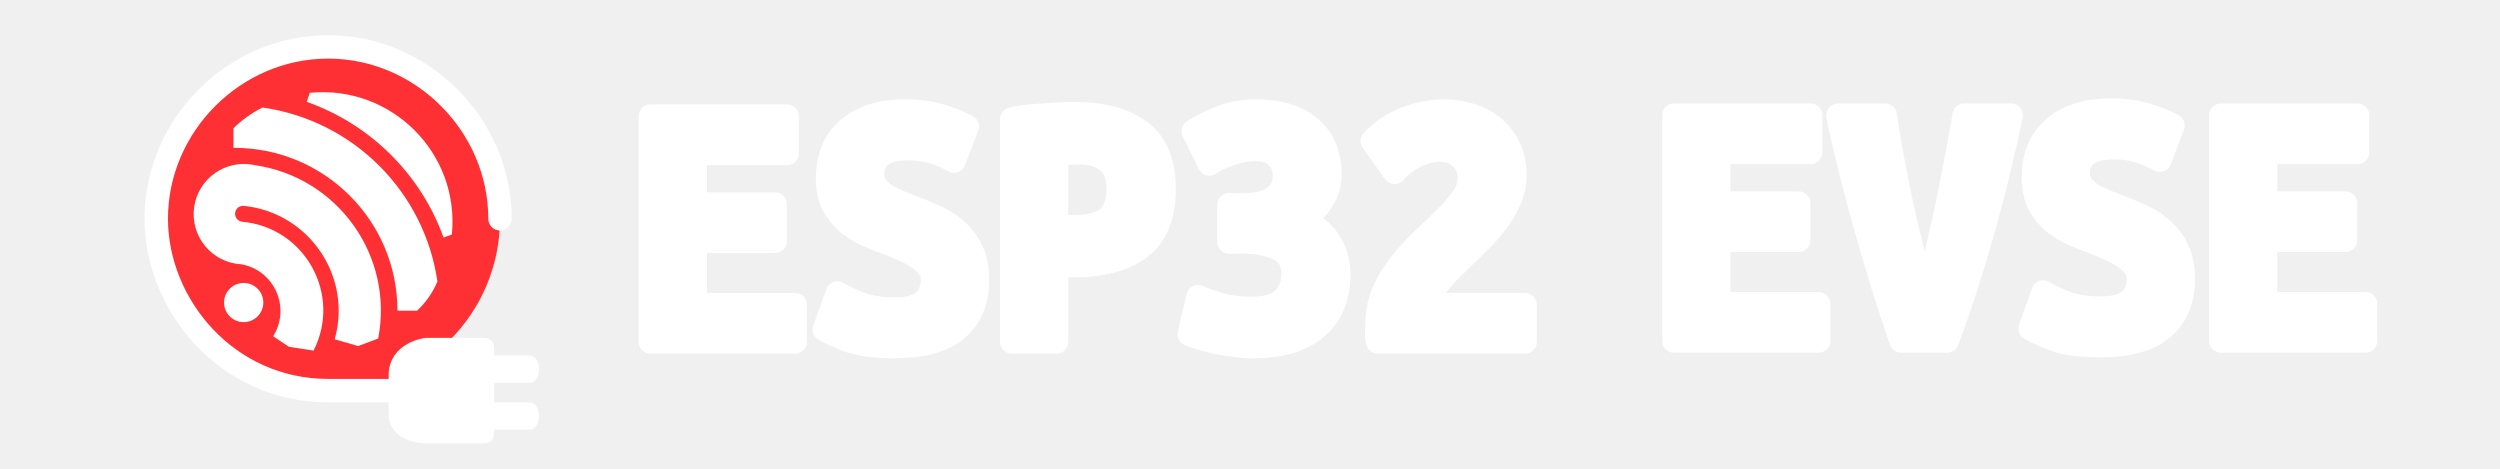
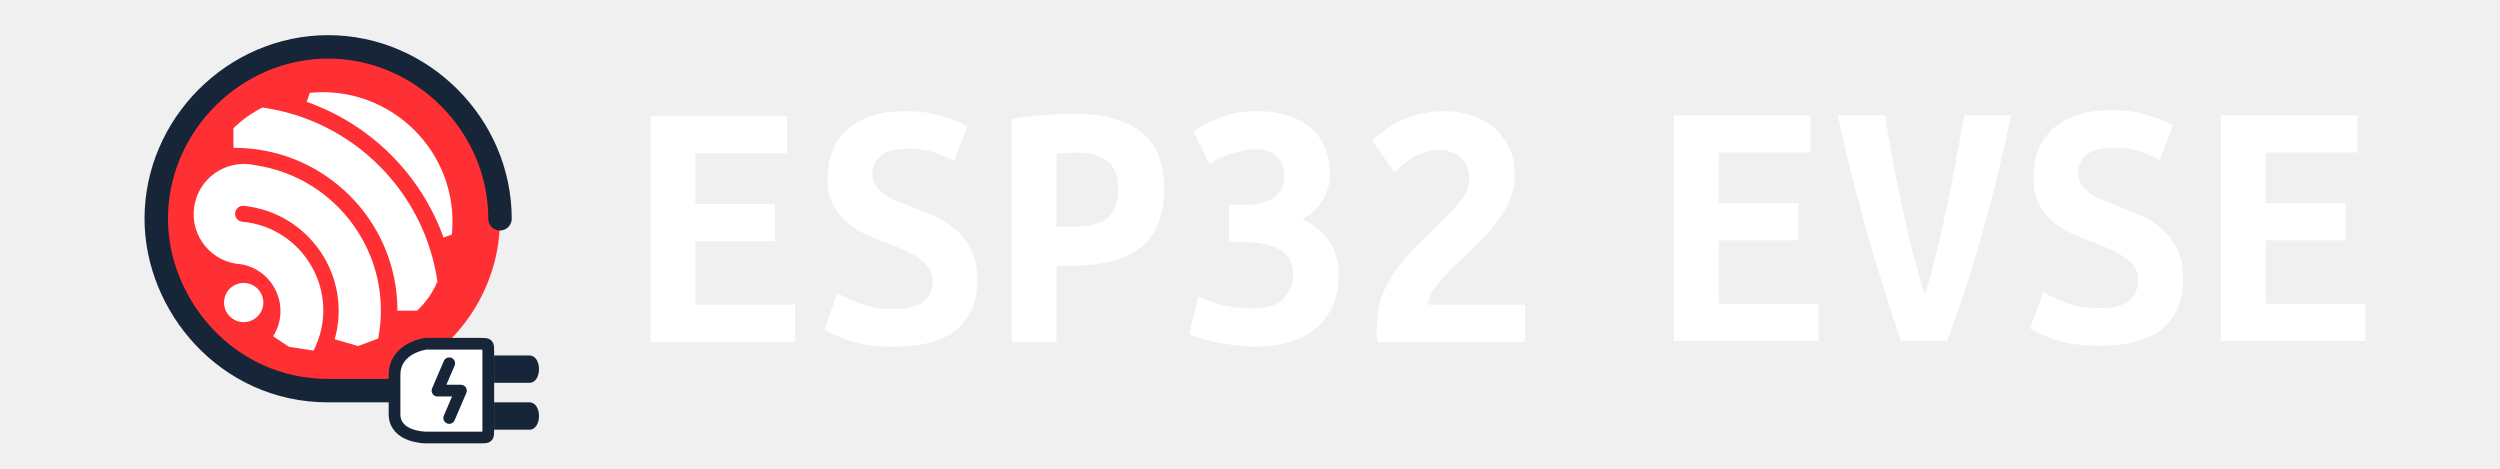
<svg xmlns="http://www.w3.org/2000/svg" viewBox="0 0 320 60" version="1.1" id="svg22" xml:space="preserve" width="800" height="150">
  <defs id="defs26" />
  <circle style="fill:#ff3034;fill-opacity:1;stroke:none;stroke-width:4.072;stroke-linecap:round;stroke-dasharray:none;stroke-opacity:1" id="path21897" cx="42" cy="28" r="22" />
-   <path style="fill:none;fill-opacity:1;stroke:#ffffff;stroke-width:3;stroke-linecap:round;stroke-linejoin:round;stroke-dasharray:none;stroke-opacity:1" d="M 64,28 C 64,16 54,6 42,6 30,6 20,16 20,28 c 0,11 9,22 22,22 h 8" id="path33833" />
+   <path style="fill:none;fill-opacity:1;stroke:#162537;stroke-width:3;stroke-linecap:round;stroke-linejoin:round;stroke-dasharray:none;stroke-opacity:1" d="M 64,28 C 64,16 54,6 42,6 30,6 20,16 20,28 c 0,11 9,22 22,22 h 8" id="path33833" />
  <path fill="#ffffff" d="m 33.703,38.677 c -0.027,-1.376 -1.159,-2.473 -2.538,-2.46 -1.379,0.013 -2.488,1.132 -2.488,2.508 0,1.376 1.109,2.495 2.488,2.508 1.379,0.013 2.512,-1.084 2.538,-2.46 M 56,36.096 C 54.336,24.518 45.215,15.422 33.607,13.762 c -1.374,0.682 -2.631,1.578 -3.724,2.653 v 2.508 c 11.577,-0.053 20.991,9.292 20.991,20.839 h 2.515 C 54.52,38.711 55.411,37.427 56,36 M 39.652,11.88 39.265,13.038 c 8.152,2.876 14.579,9.251 17.509,17.366 l 1.064,-0.386 C 58.864,19.607 50.092,10.857 39.652,11.88 Z m 0.484,32.995 c 3.664,-7.193 -1.13,-15.8 -9.19,-16.498 -0.549,-0.092 -0.924,-0.604 -0.845,-1.154 0.079,-0.55 0.582,-0.936 1.135,-0.872 8.334,0.884 13.87,9.028 11.608,17.077 l 2.999,0.868 2.563,-0.965 c 2.045,-10.527 -5.132,-20.626 -15.767,-22.19 -3.681,-0.823 -7.28,1.671 -7.791,5.399 -0.512,3.728 2.283,7.094 6.05,7.288 4.24,0.774 6.357,5.574 4.063,9.214 l 2.031,1.351 z" id="path20" style="stroke-width:0.097" />
  <g id="g66457" transform="matrix(0.1,0,0,0.1,2.999999,-2)">
    <g id="g445" transform="translate(100,5)">
-       <path style="fill:#ffffff;fill-opacity:1;stroke:#ffffff;stroke-width:0;stroke-dasharray:none;stroke-opacity:1" d="m 547.589,470 h -45.179 v 35 h 45.179 c 16.429,0 16.429,-35 0,-35 z" id="path6971-3-5-3-9" />
-       <path style="fill:#ffffff;fill-opacity:1;stroke:#ffffff;stroke-width:0;stroke-dasharray:none;stroke-opacity:1" d="m 547.589,530 h -45.179 v 35 h 45.179 c 16.429,0 16.429,-35 0,-35 z" id="path6971-3-5-3-9-32" />
-       <path style="display:inline;fill:#ffffff;fill-opacity:1;stroke:#ffffff;stroke-width:15;stroke-linecap:butt;stroke-linejoin:round;stroke-dasharray:none;stroke-opacity:1" d="m 415,455 h 70 c 10,0 10,0 10,10 v 100 c 0,10.001 0,10 -10,10 h -70 c 0,0 -40,0 -40,-30 v -50 c 0,-35 40,-40 40,-40 z" id="path6971-2" />
-       <path style="fill:#ffffff;fill-opacity:1;stroke:#ffffff;stroke-width:15;stroke-linecap:round;stroke-linejoin:round;stroke-dasharray:none;stroke-opacity:1" d="m 445,480 -15,35 h 30 l -15,35" id="path53923" />
+       <path style="fill:#162537;fill-opacity:1;stroke:#162537;stroke-width:0;stroke-dasharray:none;stroke-opacity:1" d="m 547.589,470 h -45.179 v 35 h 45.179 c 16.429,0 16.429,-35 0,-35 z" id="path6971-3-5-3-9" />
+       <path style="fill:#162537;fill-opacity:1;stroke:#162537;stroke-width:0;stroke-dasharray:none;stroke-opacity:1" d="m 547.589,530 h -45.179 v 35 h 45.179 c 16.429,0 16.429,-35 0,-35 z" id="path6971-3-5-3-9-32" />
+       <path style="fill:#ffffff;fill-opacity:1;stroke:#162537;stroke-width:15;stroke-linecap:butt;stroke-linejoin:round;stroke-dasharray:none;stroke-opacity:1" d="m 415,455 h 70 c 10,0 10,0 10,10 v 100 c 0,10.001 0,10 -10,10 h -70 c 0,0 -40,0 -40,-30 v -50 c 0,-35 40,-40 40,-40 z" id="path6971-2" />
+       <path style="fill:none;fill-opacity:1;stroke:#162537;stroke-width:15;stroke-linecap:round;stroke-linejoin:round;stroke-dasharray:none;stroke-opacity:1" d="m 445,480 -15,35 h 30 l -15,35" id="path53923" />
    </g>
  </g>
-   <g id="g439" transform="translate(0.99362,0.119991)" style="stroke:#ffffff;fill:#ffffff">
-     <path d="M 82.26,43.64 V 14.753 h 17.5 v 4.76 H 88 V 26 h 10.22 v 4.76 H 88 v 8.12 h 12.787 v 4.76 z" id="path304" style="font-weight:bold;font-size:46.667px;font-family:'Ubuntu Mono';-inkscape-font-specification:'Ubuntu Mono, Bold';fill:#ffffff;stroke-width:3;stroke-linecap:round;stroke-linejoin:round;stroke:#ffffff" />
-     <path d="m 113.48,39.44 q 1.447,0 2.38,-0.28 0.98,-0.327 1.54,-0.84 0.56,-0.56 0.747,-1.213 0.233,-0.7 0.233,-1.4 0,-0.887 -0.513,-1.587 -0.513,-0.7 -1.307,-1.213 -0.793,-0.56 -1.773,-0.98 -0.98,-0.467 -1.96,-0.84 -1.307,-0.467 -2.707,-1.073 -1.4,-0.607 -2.567,-1.54 -1.12,-0.933 -1.867,-2.287 -0.747,-1.4 -0.747,-3.453 0,-4.06 2.613,-6.347 2.66,-2.287 7.28,-2.287 2.66,0 4.62,0.607 2.007,0.607 3.36,1.353 l -1.68,4.433 q -1.167,-0.653 -2.613,-1.12 -1.4,-0.467 -3.267,-0.467 -4.573,0 -4.573,3.313 0,0.84 0.467,1.493 0.467,0.607 1.167,1.12 0.747,0.467 1.633,0.84 0.933,0.373 1.82,0.7 1.353,0.513 2.8,1.167 1.493,0.607 2.707,1.68 1.26,1.027 2.053,2.613 0.793,1.54 0.793,3.92 0,4.06 -2.66,6.3 -2.613,2.193 -7.98,2.193 -3.593,0 -5.74,-0.747 -2.147,-0.793 -3.22,-1.447 l 1.68,-4.667 q 1.26,0.747 2.987,1.4 1.773,0.653 4.293,0.653 z" id="path306" style="font-weight:bold;font-size:46.667px;font-family:'Ubuntu Mono';-inkscape-font-specification:'Ubuntu Mono, Bold';fill:#ffffff;stroke-width:3;stroke-linecap:round;stroke-linejoin:round;stroke:#ffffff" />
-     <path d="m 136.44,14.427 q 5.507,0 8.54,2.287 3.033,2.24 3.033,7.373 0,5.18 -3.08,7.513 -3.033,2.287 -8.633,2.287 h -2.053 v 9.753 h -5.74 V 15.127 q 0.84,-0.187 1.867,-0.327 1.073,-0.14 2.147,-0.187 1.073,-0.093 2.1,-0.14 1.027,-0.047 1.82,-0.047 z m 0.653,4.993 q -0.513,0 -1.447,0.047 -0.887,0 -1.4,0.093 v 9.333 h 2.333 q 2.753,0 4.153,-1.073 1.4,-1.12 1.4,-3.78 0,-2.52 -1.4,-3.547 -1.353,-1.073 -3.64,-1.073 z" id="path308" style="font-weight:bold;font-size:46.667px;font-family:'Ubuntu Mono';-inkscape-font-specification:'Ubuntu Mono, Bold';fill:#ffffff;stroke-width:3;stroke-linecap:round;stroke-linejoin:round;stroke:#ffffff" />
-     <path d="m 159.26,44.247 q -1.073,0 -2.287,-0.187 -1.167,-0.14 -2.287,-0.373 -1.073,-0.233 -2.007,-0.513 -0.933,-0.28 -1.447,-0.513 l 1.12,-4.807 q 1.073,0.467 2.753,0.98 1.727,0.513 4.107,0.513 2.94,0 4.107,-1.26 1.213,-1.26 1.213,-3.127 0,-2.287 -1.82,-3.173 -1.82,-0.933 -4.62,-0.933 h -1.773 v -4.76 h 2.147 q 0.887,0 1.773,-0.187 Q 161.126,25.72 161.826,25.3 q 0.7,-0.42 1.12,-1.12 0.467,-0.7 0.467,-1.773 0,-1.587 -0.98,-2.473 -0.933,-0.933 -2.613,-0.933 -1.633,0 -3.267,0.56 -1.587,0.513 -2.753,1.307 l -2.053,-4.2 q 1.26,-0.84 3.313,-1.68 2.1,-0.887 4.713,-0.887 2.427,0 4.2,0.607 1.82,0.607 2.987,1.727 1.167,1.073 1.727,2.567 0.56,1.493 0.56,3.22 0,1.727 -0.98,3.313 -0.98,1.587 -2.613,2.427 2.24,0.933 3.453,2.753 1.26,1.82 1.26,4.34 0,2.007 -0.653,3.687 -0.653,1.68 -2.007,2.94 -1.353,1.213 -3.453,1.913 -2.1,0.653 -4.993,0.653 z" id="path310" style="font-weight:bold;font-size:46.667px;font-family:'Ubuntu Mono';-inkscape-font-specification:'Ubuntu Mono, Bold';fill:#ffffff;stroke-width:3;stroke-linecap:round;stroke-linejoin:round;stroke:#ffffff" />
-     <path d="m 192.906,22.36 q 0,1.493 -0.56,2.893 -0.56,1.353 -1.493,2.66 -0.933,1.307 -2.1,2.52 -1.167,1.213 -2.38,2.333 -0.607,0.56 -1.4,1.353 -0.793,0.747 -1.493,1.587 -0.7,0.793 -1.213,1.633 -0.467,0.84 -0.467,1.54 h 12.413 v 4.76 H 175.36 q -0.14,-0.467 -0.14,-1.167 0.047,-0.7 0.047,-0.98 0,-2.333 0.84,-4.293 0.887,-1.96 2.193,-3.593 1.353,-1.68 2.847,-3.08 1.54,-1.447 2.847,-2.753 1.353,-1.307 2.193,-2.52 0.887,-1.213 0.887,-2.473 0,-1.773 -1.073,-2.707 -1.073,-0.98 -2.707,-0.98 -1.353,0 -2.847,0.653 -1.493,0.653 -2.94,2.193 l -2.847,-4.013 q 1.867,-1.96 4.293,-2.893 2.473,-0.933 4.9,-0.933 1.773,0 3.407,0.513 1.633,0.513 2.893,1.54 1.26,1.027 2.007,2.613 0.747,1.54 0.747,3.593 z" id="path312" style="font-weight:bold;font-size:46.667px;font-family:'Ubuntu Mono';-inkscape-font-specification:'Ubuntu Mono, Bold';fill:#ffffff;stroke-width:3;stroke-linecap:round;stroke-linejoin:round;stroke:#ffffff" />
+   <g id="g439" transform="translate(0.99362,0.119991)" style="fill:#ffffff">
+     <path d="M 82.26,43.64 V 14.753 h 17.5 v 4.76 H 88 V 26 h 10.22 v 4.76 H 88 v 8.12 h 12.787 v 4.76 z" id="path304" style="font-weight:bold;font-size:46.667px;font-family:'Ubuntu Mono';-inkscape-font-specification:'Ubuntu Mono, Bold';fill:#ffffff;stroke-width:3;stroke-linecap:round;stroke-linejoin:round" />
+     <path d="m 113.48,39.44 q 1.447,0 2.38,-0.28 0.98,-0.327 1.54,-0.84 0.56,-0.56 0.747,-1.213 0.233,-0.7 0.233,-1.4 0,-0.887 -0.513,-1.587 -0.513,-0.7 -1.307,-1.213 -0.793,-0.56 -1.773,-0.98 -0.98,-0.467 -1.96,-0.84 -1.307,-0.467 -2.707,-1.073 -1.4,-0.607 -2.567,-1.54 -1.12,-0.933 -1.867,-2.287 -0.747,-1.4 -0.747,-3.453 0,-4.06 2.613,-6.347 2.66,-2.287 7.28,-2.287 2.66,0 4.62,0.607 2.007,0.607 3.36,1.353 l -1.68,4.433 q -1.167,-0.653 -2.613,-1.12 -1.4,-0.467 -3.267,-0.467 -4.573,0 -4.573,3.313 0,0.84 0.467,1.493 0.467,0.607 1.167,1.12 0.747,0.467 1.633,0.84 0.933,0.373 1.82,0.7 1.353,0.513 2.8,1.167 1.493,0.607 2.707,1.68 1.26,1.027 2.053,2.613 0.793,1.54 0.793,3.92 0,4.06 -2.66,6.3 -2.613,2.193 -7.98,2.193 -3.593,0 -5.74,-0.747 -2.147,-0.793 -3.22,-1.447 l 1.68,-4.667 q 1.26,0.747 2.987,1.4 1.773,0.653 4.293,0.653 z" id="path306" style="font-weight:bold;font-size:46.667px;font-family:'Ubuntu Mono';-inkscape-font-specification:'Ubuntu Mono, Bold';fill:#ffffff;stroke-width:3;stroke-linecap:round;stroke-linejoin:round" />
+     <path d="m 136.44,14.427 q 5.507,0 8.54,2.287 3.033,2.24 3.033,7.373 0,5.18 -3.08,7.513 -3.033,2.287 -8.633,2.287 h -2.053 v 9.753 h -5.74 V 15.127 q 0.84,-0.187 1.867,-0.327 1.073,-0.14 2.147,-0.187 1.073,-0.093 2.1,-0.14 1.027,-0.047 1.82,-0.047 z m 0.653,4.993 q -0.513,0 -1.447,0.047 -0.887,0 -1.4,0.093 v 9.333 h 2.333 q 2.753,0 4.153,-1.073 1.4,-1.12 1.4,-3.78 0,-2.52 -1.4,-3.547 -1.353,-1.073 -3.64,-1.073 z" id="path308" style="font-weight:bold;font-size:46.667px;font-family:'Ubuntu Mono';-inkscape-font-specification:'Ubuntu Mono, Bold';fill:#ffffff;stroke-width:3;stroke-linecap:round;stroke-linejoin:round" />
+     <path d="m 159.26,44.247 q -1.073,0 -2.287,-0.187 -1.167,-0.14 -2.287,-0.373 -1.073,-0.233 -2.007,-0.513 -0.933,-0.28 -1.447,-0.513 l 1.12,-4.807 q 1.073,0.467 2.753,0.98 1.727,0.513 4.107,0.513 2.94,0 4.107,-1.26 1.213,-1.26 1.213,-3.127 0,-2.287 -1.82,-3.173 -1.82,-0.933 -4.62,-0.933 h -1.773 v -4.76 h 2.147 q 0.887,0 1.773,-0.187 Q 161.126,25.72 161.826,25.3 q 0.7,-0.42 1.12,-1.12 0.467,-0.7 0.467,-1.773 0,-1.587 -0.98,-2.473 -0.933,-0.933 -2.613,-0.933 -1.633,0 -3.267,0.56 -1.587,0.513 -2.753,1.307 l -2.053,-4.2 q 1.26,-0.84 3.313,-1.68 2.1,-0.887 4.713,-0.887 2.427,0 4.2,0.607 1.82,0.607 2.987,1.727 1.167,1.073 1.727,2.567 0.56,1.493 0.56,3.22 0,1.727 -0.98,3.313 -0.98,1.587 -2.613,2.427 2.24,0.933 3.453,2.753 1.26,1.82 1.26,4.34 0,2.007 -0.653,3.687 -0.653,1.68 -2.007,2.94 -1.353,1.213 -3.453,1.913 -2.1,0.653 -4.993,0.653 z" id="path310" style="font-weight:bold;font-size:46.667px;font-family:'Ubuntu Mono';-inkscape-font-specification:'Ubuntu Mono, Bold';fill:#ffffff;stroke-width:3;stroke-linecap:round;stroke-linejoin:round" />
+     <path d="m 192.906,22.36 q 0,1.493 -0.56,2.893 -0.56,1.353 -1.493,2.66 -0.933,1.307 -2.1,2.52 -1.167,1.213 -2.38,2.333 -0.607,0.56 -1.4,1.353 -0.793,0.747 -1.493,1.587 -0.7,0.793 -1.213,1.633 -0.467,0.84 -0.467,1.54 h 12.413 v 4.76 H 175.36 q -0.14,-0.467 -0.14,-1.167 0.047,-0.7 0.047,-0.98 0,-2.333 0.84,-4.293 0.887,-1.96 2.193,-3.593 1.353,-1.68 2.847,-3.08 1.54,-1.447 2.847,-2.753 1.353,-1.307 2.193,-2.52 0.887,-1.213 0.887,-2.473 0,-1.773 -1.073,-2.707 -1.073,-0.98 -2.707,-0.98 -1.353,0 -2.847,0.653 -1.493,0.653 -2.94,2.193 l -2.847,-4.013 q 1.867,-1.96 4.293,-2.893 2.473,-0.933 4.9,-0.933 1.773,0 3.407,0.513 1.633,0.513 2.893,1.54 1.26,1.027 2.007,2.613 0.747,1.54 0.747,3.593 z" id="path312" style="font-weight:bold;font-size:46.667px;font-family:'Ubuntu Mono';-inkscape-font-specification:'Ubuntu Mono, Bold';fill:#ffffff;stroke-width:3;stroke-linecap:round;stroke-linejoin:round" />
  </g>
-   <g id="g432" transform="translate(-7.999332)" style="stroke:#ffffff;fill:#ffffff">
-     <path d="M 222.26,43.64 V 14.753 h 17.5 v 4.76 H 228 V 26 h 10.22 v 4.76 h -10.22 v 8.12 h 12.787 v 4.76 z" id="path314" style="font-weight:bold;font-size:46.667px;font-family:'Ubuntu Mono';-inkscape-font-specification:'Ubuntu Mono, Bold';fill:#ffffff;stroke-width:3;stroke-linecap:round;stroke-linejoin:round;stroke:#ffffff" />
-     <path d="m 251.333,43.64 q -1.12,-3.22 -2.38,-7.28 -1.26,-4.06 -2.38,-8.073 -1.12,-4.06 -2.007,-7.653 -0.887,-3.593 -1.307,-5.88 h 6.067 q 0.28,2.24 0.84,5.227 0.56,2.94 1.213,6.113 0.7,3.127 1.447,6.207 0.793,3.033 1.54,5.46 0.747,-2.38 1.493,-5.413 0.747,-3.08 1.4,-6.207 0.653,-3.173 1.213,-6.16 0.56,-2.987 0.933,-5.227 h 6.02 q -0.56,2.8 -1.4,6.253 -0.793,3.453 -1.867,7.28 -1.027,3.78 -2.287,7.747 -1.26,3.92 -2.613,7.607 z" id="path316" style="font-weight:bold;font-size:46.667px;font-family:'Ubuntu Mono';-inkscape-font-specification:'Ubuntu Mono, Bold';fill:#ffffff;stroke-width:3;stroke-linecap:round;stroke-linejoin:round;stroke:#ffffff" />
-     <path d="m 276.813,39.44 q 1.447,0 2.38,-0.28 0.98,-0.327 1.54,-0.84 0.56,-0.56 0.747,-1.213 0.233,-0.7 0.233,-1.4 0,-0.887 -0.513,-1.587 -0.513,-0.7 -1.307,-1.213 -0.793,-0.56 -1.773,-0.98 -0.98,-0.467 -1.96,-0.84 -1.307,-0.467 -2.707,-1.073 -1.4,-0.607 -2.567,-1.54 -1.12,-0.933 -1.867,-2.287 -0.747,-1.4 -0.747,-3.453 0,-4.06 2.613,-6.347 2.66,-2.287 7.28,-2.287 2.66,0 4.62,0.607 2.007,0.607 3.36,1.353 l -1.68,4.433 q -1.167,-0.653 -2.613,-1.12 -1.4,-0.467 -3.267,-0.467 -4.573,0 -4.573,3.313 0,0.84 0.467,1.493 0.467,0.607 1.167,1.12 0.747,0.467 1.633,0.84 0.933,0.373 1.82,0.7 1.353,0.513 2.8,1.167 1.493,0.607 2.707,1.68 1.26,1.027 2.053,2.613 0.793,1.54 0.793,3.92 0,4.06 -2.66,6.3 -2.613,2.193 -7.98,2.193 -3.593,0 -5.74,-0.747 -2.147,-0.793 -3.22,-1.447 l 1.68,-4.667 q 1.26,0.747 2.987,1.4 1.773,0.653 4.293,0.653 z" id="path318" style="font-weight:bold;font-size:46.667px;font-family:'Ubuntu Mono';-inkscape-font-specification:'Ubuntu Mono, Bold';fill:#ffffff;stroke-width:3;stroke-linecap:round;stroke-linejoin:round;stroke:#ffffff" />
-     <path d="M 292.259,43.64 V 14.753 h 17.5 v 4.76 H 297.999 V 26 h 10.22 v 4.76 h -10.22 v 8.12 h 12.787 v 4.76 z" id="path320" style="font-weight:bold;font-size:46.667px;font-family:'Ubuntu Mono';-inkscape-font-specification:'Ubuntu Mono, Bold';fill:#ffffff;stroke-width:3;stroke-linecap:round;stroke-linejoin:round;stroke:#ffffff" />
+   <g id="g432" transform="translate(-7.999332)" style="fill:#ffffff">
+     <path d="M 222.26,43.64 V 14.753 h 17.5 v 4.76 H 228 V 26 h 10.22 v 4.76 h -10.22 v 8.12 h 12.787 v 4.76 z" id="path314" style="font-weight:bold;font-size:46.667px;font-family:'Ubuntu Mono';-inkscape-font-specification:'Ubuntu Mono, Bold';fill:#ffffff;stroke-width:3;stroke-linecap:round;stroke-linejoin:round" />
+     <path d="m 251.333,43.64 q -1.12,-3.22 -2.38,-7.28 -1.26,-4.06 -2.38,-8.073 -1.12,-4.06 -2.007,-7.653 -0.887,-3.593 -1.307,-5.88 h 6.067 q 0.28,2.24 0.84,5.227 0.56,2.94 1.213,6.113 0.7,3.127 1.447,6.207 0.793,3.033 1.54,5.46 0.747,-2.38 1.493,-5.413 0.747,-3.08 1.4,-6.207 0.653,-3.173 1.213,-6.16 0.56,-2.987 0.933,-5.227 h 6.02 q -0.56,2.8 -1.4,6.253 -0.793,3.453 -1.867,7.28 -1.027,3.78 -2.287,7.747 -1.26,3.92 -2.613,7.607 z" id="path316" style="font-weight:bold;font-size:46.667px;font-family:'Ubuntu Mono';-inkscape-font-specification:'Ubuntu Mono, Bold';fill:#ffffff;stroke-width:3;stroke-linecap:round;stroke-linejoin:round" />
+     <path d="m 276.813,39.44 q 1.447,0 2.38,-0.28 0.98,-0.327 1.54,-0.84 0.56,-0.56 0.747,-1.213 0.233,-0.7 0.233,-1.4 0,-0.887 -0.513,-1.587 -0.513,-0.7 -1.307,-1.213 -0.793,-0.56 -1.773,-0.98 -0.98,-0.467 -1.96,-0.84 -1.307,-0.467 -2.707,-1.073 -1.4,-0.607 -2.567,-1.54 -1.12,-0.933 -1.867,-2.287 -0.747,-1.4 -0.747,-3.453 0,-4.06 2.613,-6.347 2.66,-2.287 7.28,-2.287 2.66,0 4.62,0.607 2.007,0.607 3.36,1.353 l -1.68,4.433 q -1.167,-0.653 -2.613,-1.12 -1.4,-0.467 -3.267,-0.467 -4.573,0 -4.573,3.313 0,0.84 0.467,1.493 0.467,0.607 1.167,1.12 0.747,0.467 1.633,0.84 0.933,0.373 1.82,0.7 1.353,0.513 2.8,1.167 1.493,0.607 2.707,1.68 1.26,1.027 2.053,2.613 0.793,1.54 0.793,3.92 0,4.06 -2.66,6.3 -2.613,2.193 -7.98,2.193 -3.593,0 -5.74,-0.747 -2.147,-0.793 -3.22,-1.447 l 1.68,-4.667 q 1.26,0.747 2.987,1.4 1.773,0.653 4.293,0.653 z" id="path318" style="font-weight:bold;font-size:46.667px;font-family:'Ubuntu Mono';-inkscape-font-specification:'Ubuntu Mono, Bold';fill:#ffffff;stroke-width:3;stroke-linecap:round;stroke-linejoin:round" />
+     <path d="M 292.259,43.64 V 14.753 h 17.5 v 4.76 H 297.999 V 26 h 10.22 v 4.76 h -10.22 v 8.12 h 12.787 v 4.76 z" id="path320" style="font-weight:bold;font-size:46.667px;font-family:'Ubuntu Mono';-inkscape-font-specification:'Ubuntu Mono, Bold';fill:#ffffff;stroke-width:3;stroke-linecap:round;stroke-linejoin:round" />
  </g>
</svg>
